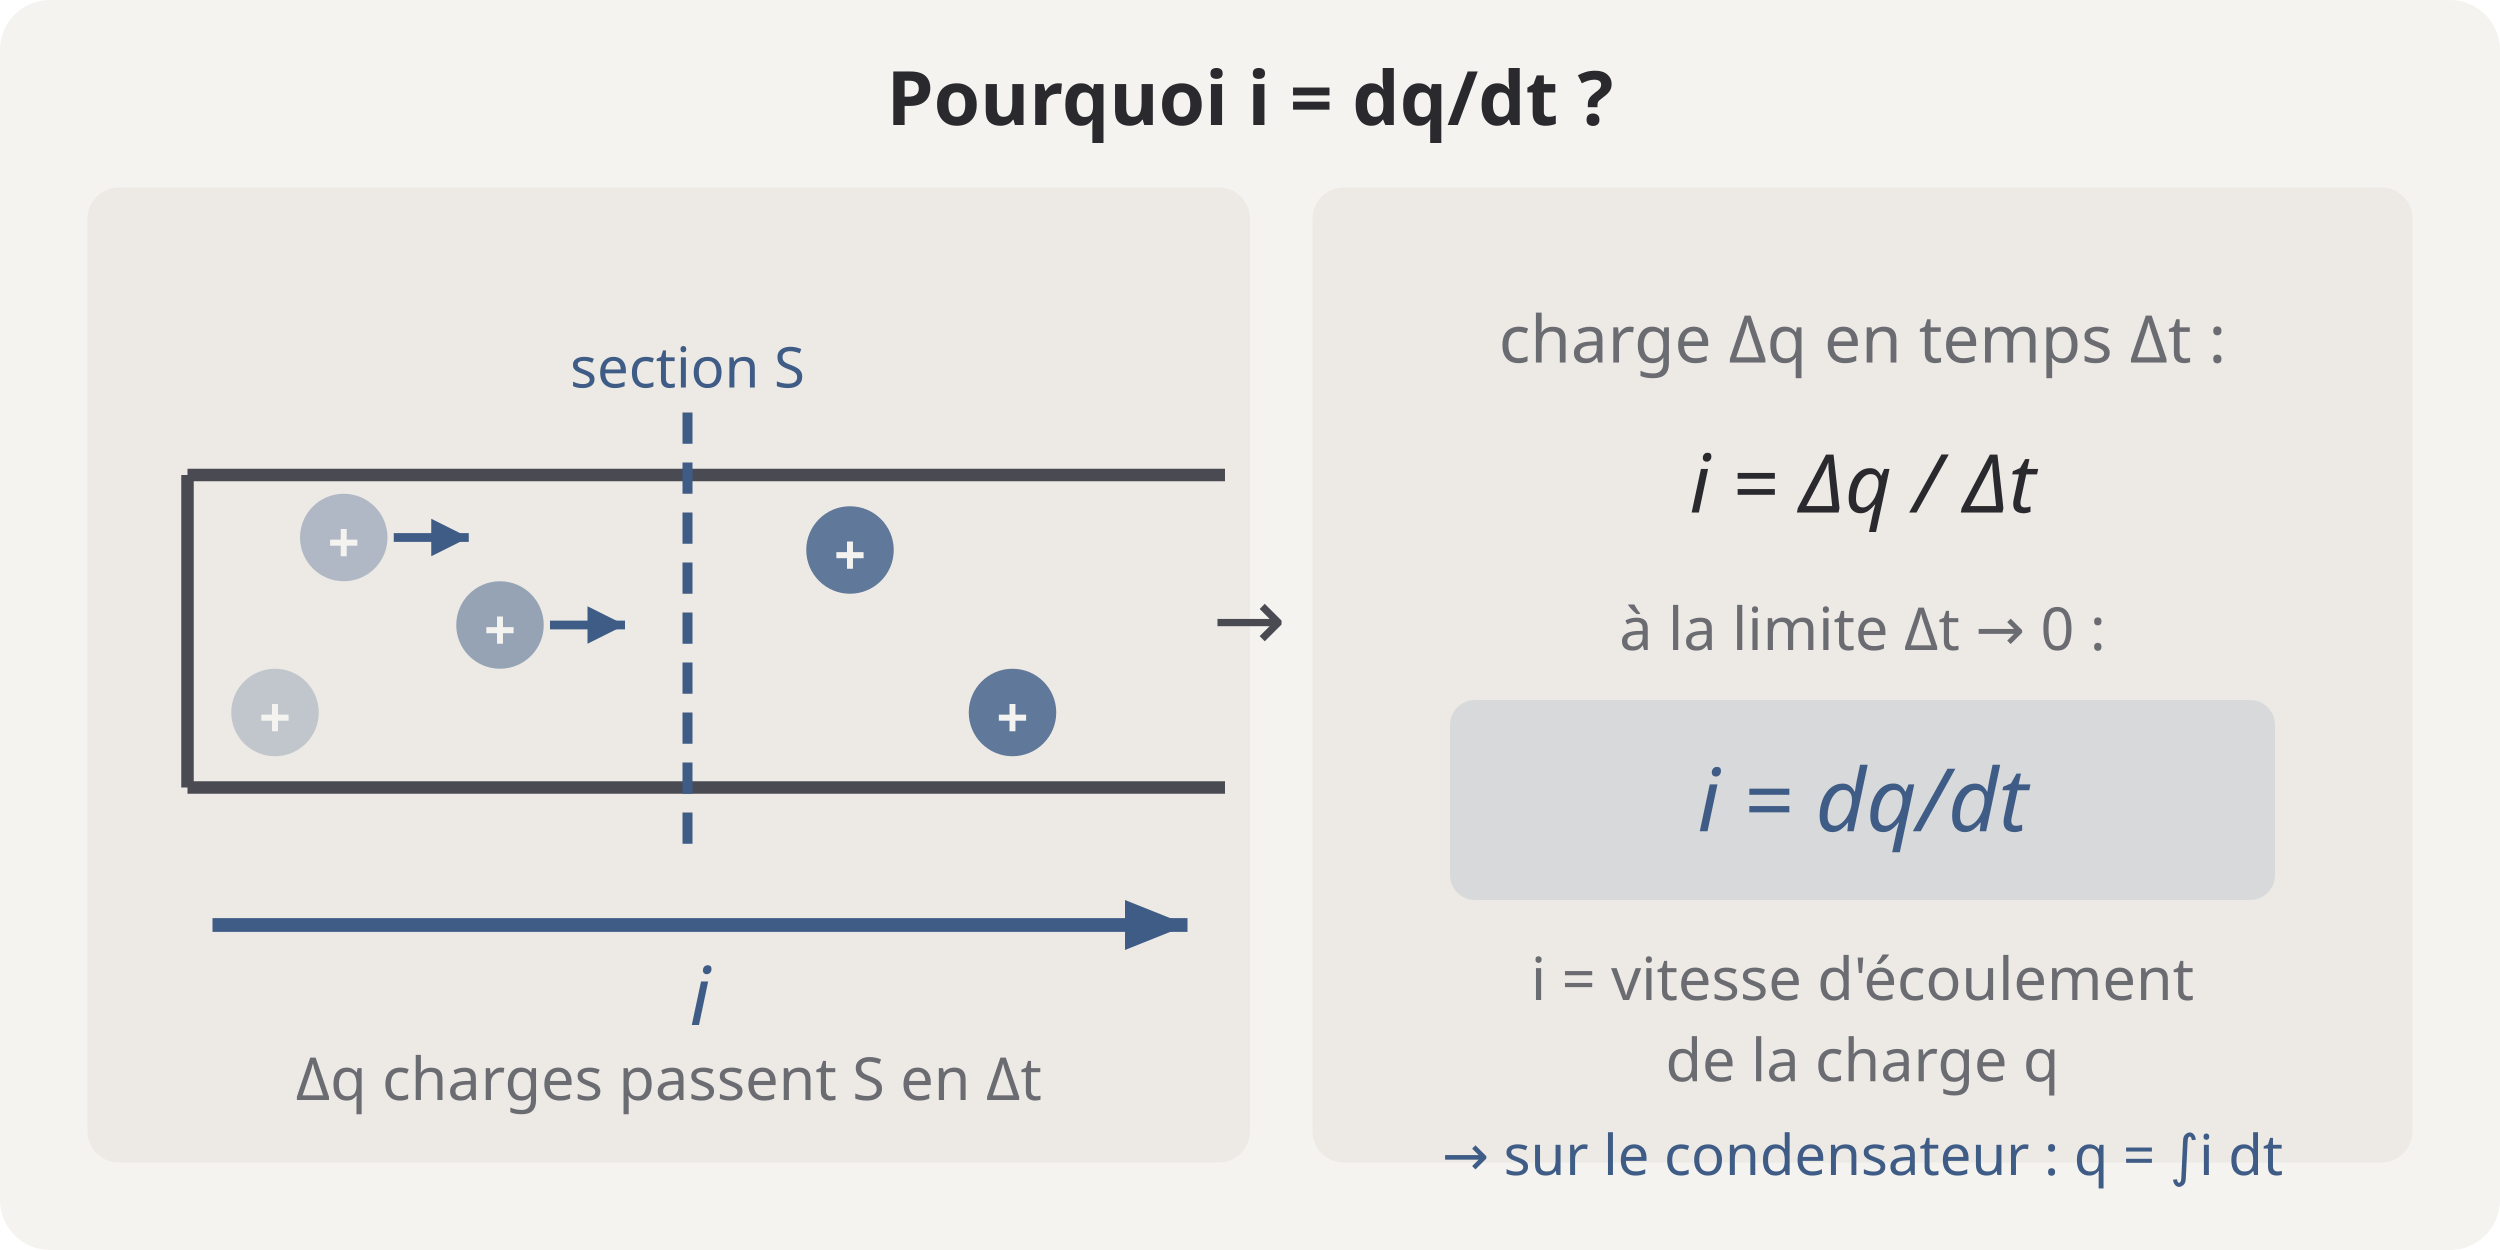
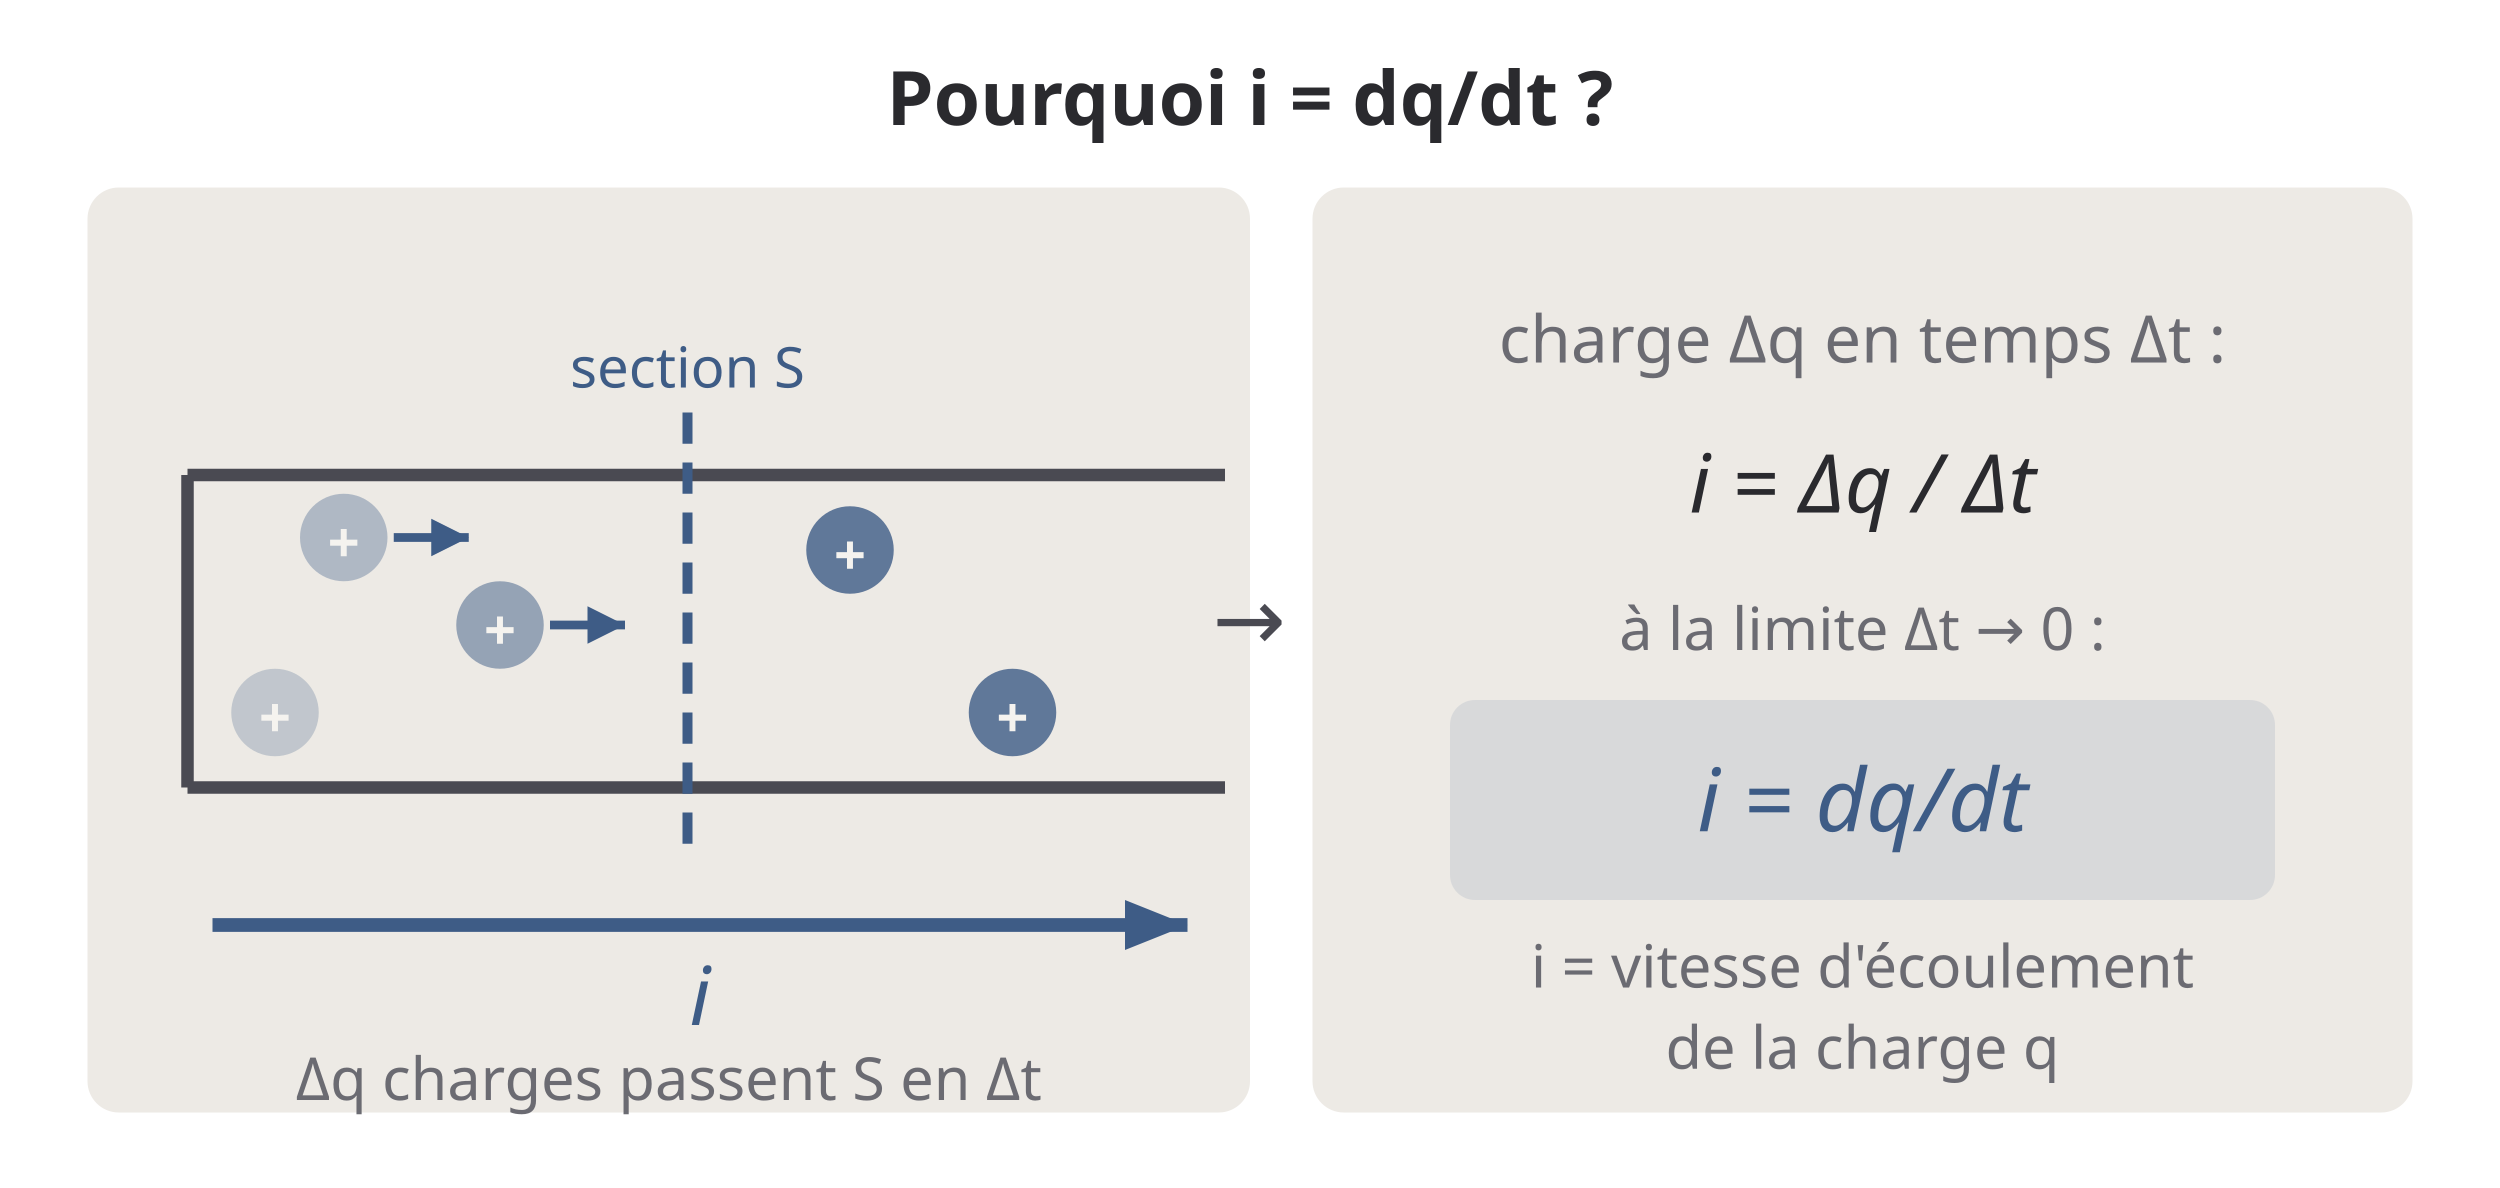
- <svg xmlns="http://www.w3.org/2000/svg" viewBox="0 0 400 200" width="400" height="200" font-family="'Segoe UI', system-ui, sans-serif">
-   <rect width="400" height="200" rx="8" fill="#F5F3EF" />
+ <svg xmlns="http://www.w3.org/2000/svg" viewBox="0 0 400 190" width="400" height="190" font-family="'Segoe UI', system-ui, sans-serif">
  <text x="200" y="20" text-anchor="middle" font-size="12" font-weight="600" fill="#2A2A2E">
    Pourquoi i = dq/dt ?
  </text>
-   <rect x="14" y="30" width="186" height="156" rx="5" fill="#EDEAE5" />
+   <rect x="14" y="30" width="186" height="148" rx="5" fill="#EDEAE5" />
  <line x1="30" y1="76" x2="196" y2="76" stroke="#4A4A52" stroke-width="2" />
  <line x1="30" y1="126" x2="196" y2="126" stroke="#4A4A52" stroke-width="2" />
  <line x1="30" y1="76" x2="30" y2="126" stroke="#4A4A52" stroke-width="2" />
  <text x="194" y="104" font-size="14" fill="#4A4A52">→</text>
  <line x1="110" y1="66" x2="110" y2="136" stroke="#3E5C86" stroke-width="1.6" stroke-dasharray="5,3" />
  <text x="110" y="62" text-anchor="middle" font-size="9" fill="#3E5C86">section S</text>
  <circle cx="136" cy="88" r="7" fill="#3E5C86" fill-opacity="0.8" />
  <text x="136" y="92" text-anchor="middle" font-size="9" fill="#F5F3EF" font-weight="600">+</text>
  <circle cx="162" cy="114" r="7" fill="#3E5C86" fill-opacity="0.8" />
  <text x="162" y="118" text-anchor="middle" font-size="9" fill="#F5F3EF" font-weight="600">+</text>
  <circle cx="80" cy="100" r="7" fill="#3E5C86" fill-opacity="0.5" />
  <text x="80" y="104" text-anchor="middle" font-size="9" fill="#F5F3EF" font-weight="600">+</text>
  <circle cx="55" cy="86" r="7" fill="#3E5C86" fill-opacity="0.35" />
  <text x="55" y="90" text-anchor="middle" font-size="9" fill="#F5F3EF" font-weight="600">+</text>
  <circle cx="44" cy="114" r="7" fill="#3E5C86" fill-opacity="0.25" />
  <text x="44" y="118" text-anchor="middle" font-size="9" fill="#F5F3EF" font-weight="600">+</text>
  <line x1="88" y1="100" x2="100" y2="100" stroke="#3E5C86" stroke-width="1.4" />
  <polygon points="100,100 94,97 94,103" fill="#3E5C86" />
  <line x1="63" y1="86" x2="75" y2="86" stroke="#3E5C86" stroke-width="1.4" />
  <polygon points="75,86 69,83 69,89" fill="#3E5C86" />
  <line x1="34" y1="148" x2="190" y2="148" stroke="#3E5C86" stroke-width="2.2" />
  <polygon points="190,148 180,144 180,152" fill="#3E5C86" />
  <text x="112" y="164" text-anchor="middle" font-size="13" font-style="italic" fill="#3E5C86">i</text>
  <text x="107" y="176" text-anchor="middle" font-size="9.5" fill="#6B6B72">Δq charges passent S en Δt</text>
-   <rect x="210" y="30" width="176" height="156" rx="5" fill="#EDEAE5" />
+   <rect x="210" y="30" width="176" height="148" rx="5" fill="#EDEAE5" />
  <text x="298" y="58" text-anchor="middle" font-size="10.5" fill="#6B6B72">charge Δq en temps Δt :</text>
  <text x="298" y="82" text-anchor="middle" font-size="13" font-style="italic" fill="#2A2A2E">
    i = Δq / Δt
  </text>
  <text x="298" y="104" text-anchor="middle" font-size="9.5" fill="#6B6B72">à la limite Δt → 0 :</text>
  <rect x="232" y="112" width="132" height="32" rx="4" fill="#3E5C86" fill-opacity="0.12" />
  <text x="298" y="133" text-anchor="middle" font-size="14" font-style="italic" fill="#3E5C86">
    i = dq/dt
  </text>
-   <text x="298" y="160" text-anchor="middle" font-size="9.5" fill="#6B6B72">i = vitesse d'écoulement</text>
-   <text x="298" y="173" text-anchor="middle" font-size="9.5" fill="#6B6B72">de la charge q</text>
-   <text x="298" y="188" text-anchor="middle" font-size="9" fill="#3E5C86">
-     → sur le condensateur : q = ∫i dt
-   </text>
+   <text x="298" y="158" text-anchor="middle" font-size="9.5" fill="#6B6B72">i = vitesse d'écoulement</text>
+   <text x="298" y="171" text-anchor="middle" font-size="9.5" fill="#6B6B72">de la charge q</text>
</svg>
